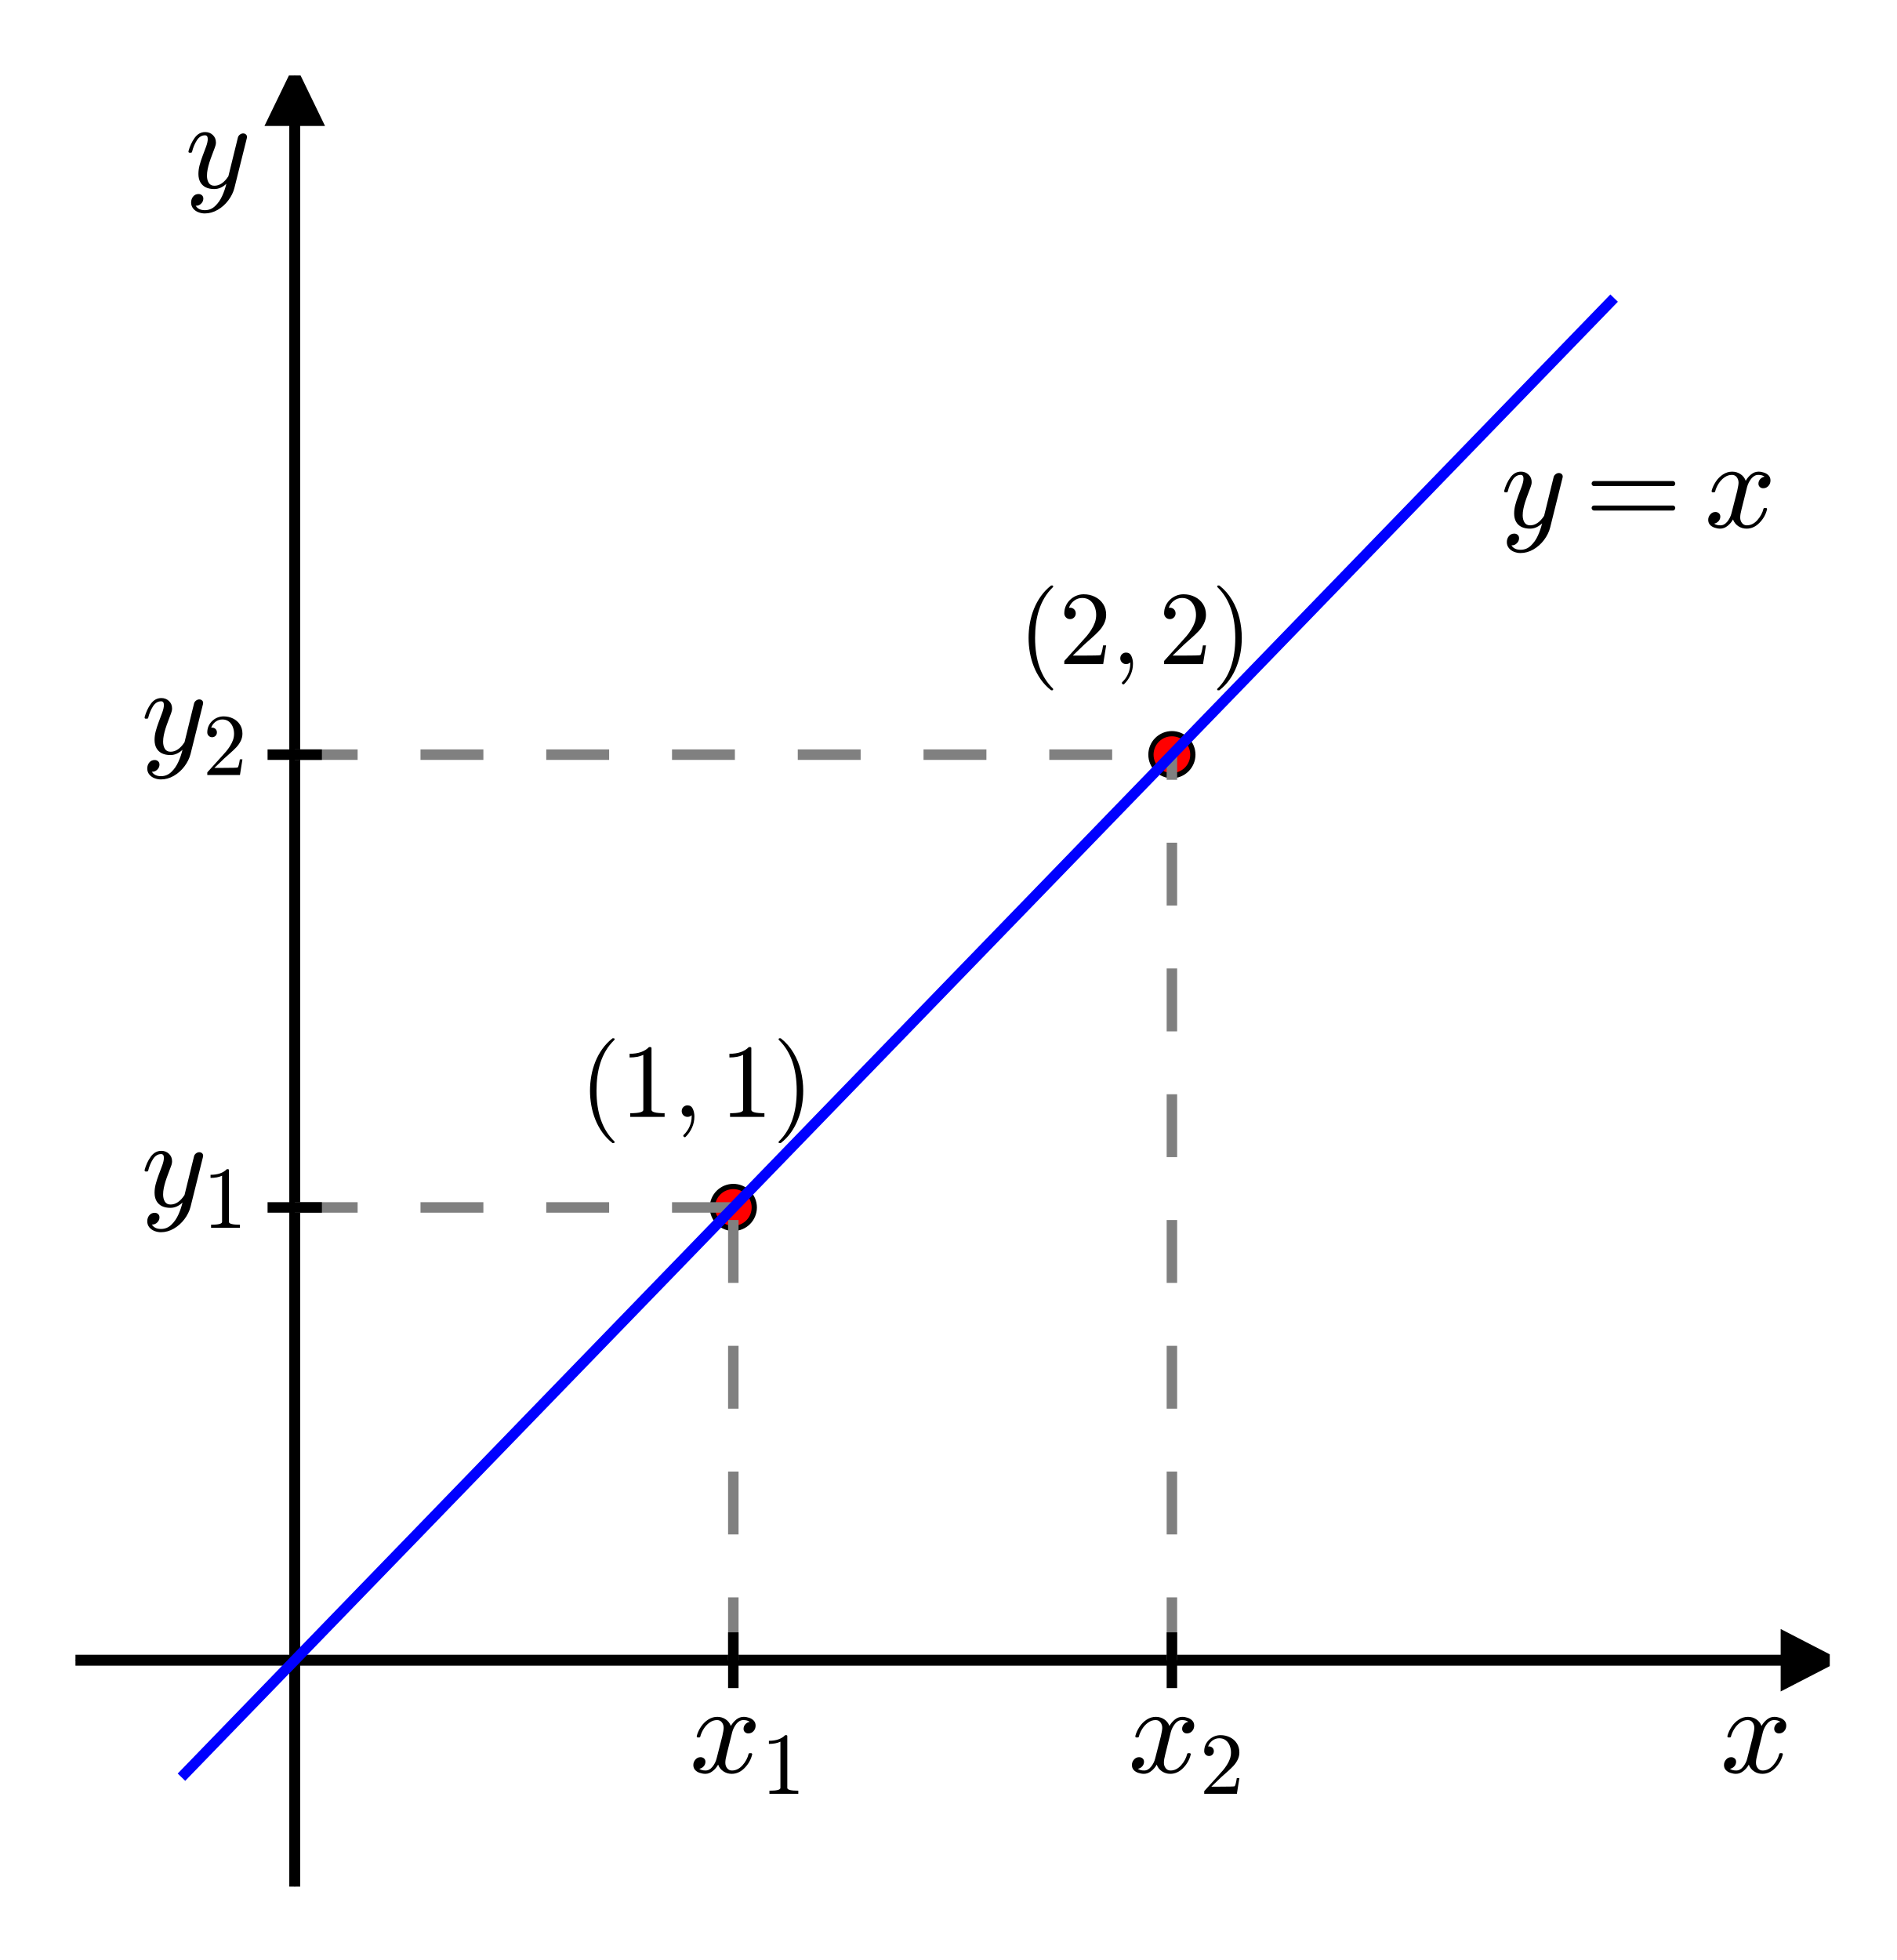
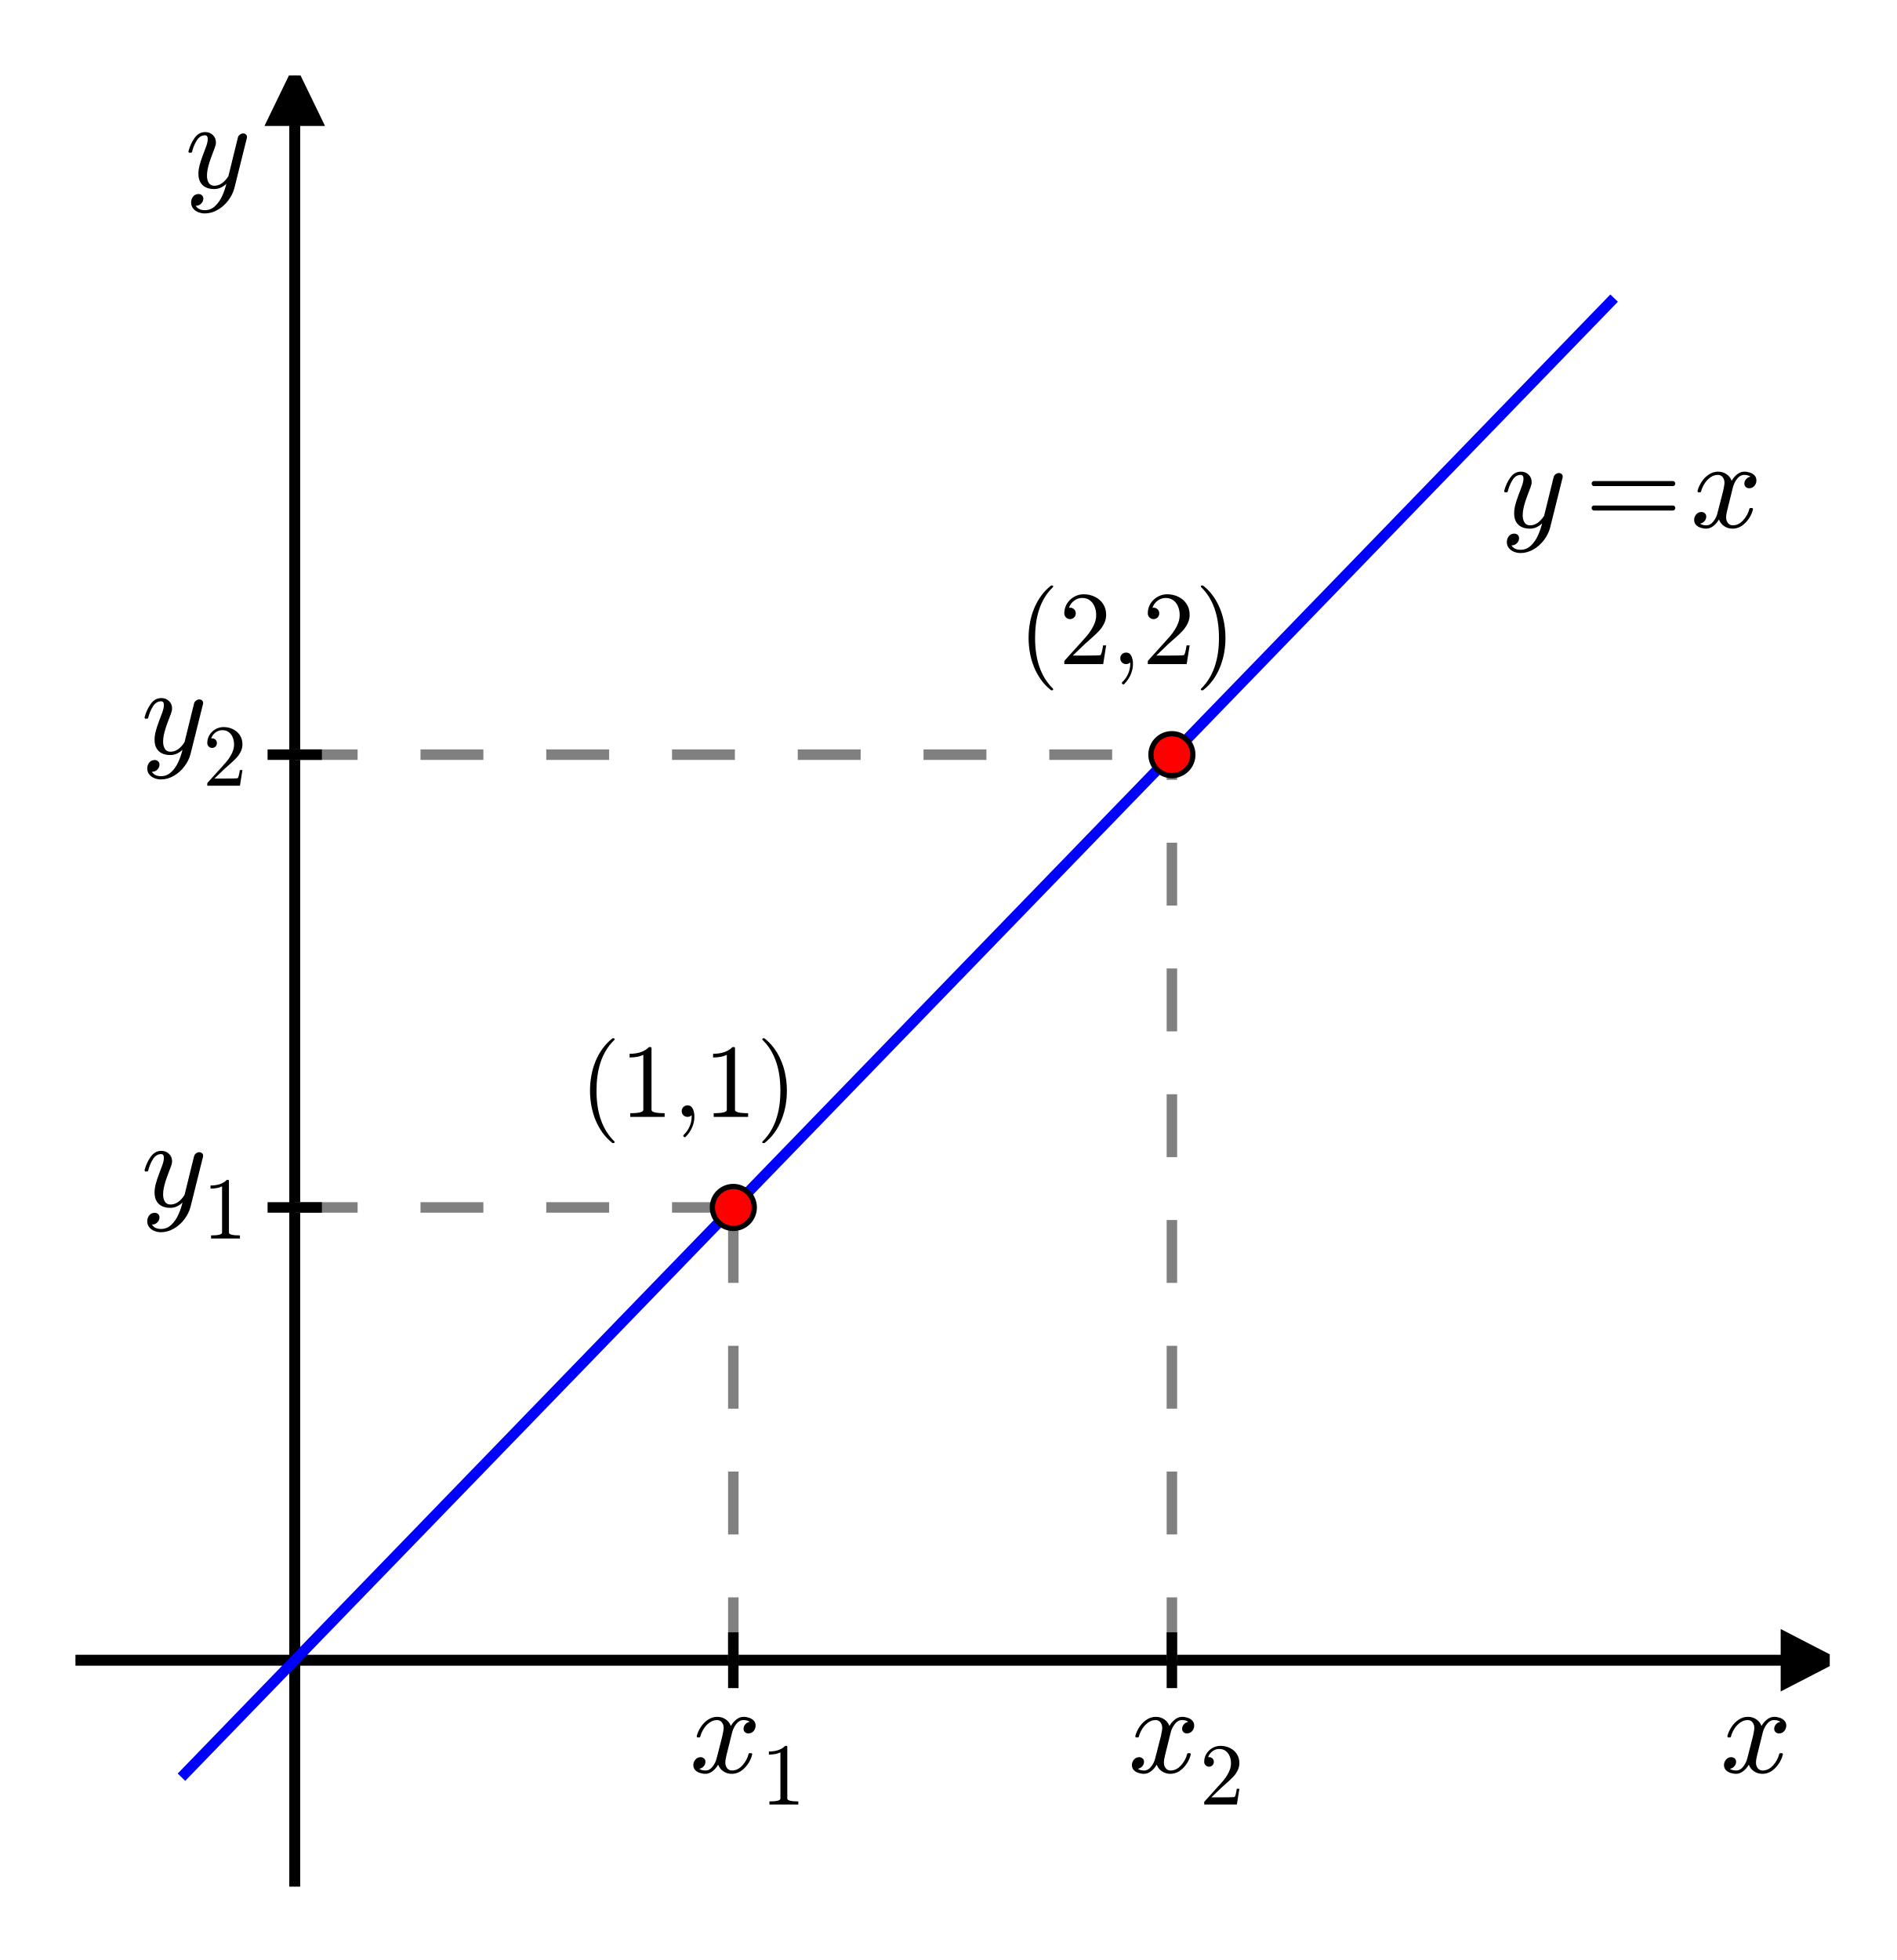
<svg xmlns="http://www.w3.org/2000/svg" xmlns:xlink="http://www.w3.org/1999/xlink" height="187pt" version="1.1" viewBox="0 0 181 187" width="181pt">
  <defs>
    <style type="text/css">
- *{stroke-linecap:butt;stroke-linejoin:round;stroke-miterlimit:100000;}
+ *{stroke-linecap:butt;stroke-linejoin:round;}
  </style>
  </defs>
  <g id="figure_1">
    <g id="patch_1">
-       <path d="M 0 187.2  L 181.8 187.2  L 181.8 0  L 0 0  z " style="fill:#ffffff;" />
+       <path d=" M0 187.2 L181.8 187.2 L181.8 0 L0 0 z " style="fill:#ffffff;" />
    </g>
    <g id="axes_1">
      <g id="patch_2">
-         <path clip-path="url(#p3a634a20df)" d="M 174.6 158.4  L 170.415 160.56  L 170.415 158.422  L 7.2 158.422  L 7.2 158.378  L 170.415 158.378  L 170.415 156.24  z " style="stroke:#000000;stroke-linejoin:miter;" />
+         <path clip-path="url(#pa49cb217f1)" d=" M174.6 158.4 L170.415 160.56 L170.415 158.422 L7.2 158.422 L7.2 158.378 L170.415 158.378 L170.415 156.24 z " style="stroke:#000000;stroke-linejoin:miter;" />
      </g>
      <g id="patch_3">
-         <path clip-path="url(#p3a634a20df)" d="M 28.125 7.2  L 30.218 11.52  L 28.146 11.52  L 28.146 180  L 28.104 180  L 28.104 11.52  L 26.032 11.52  z " style="stroke:#000000;stroke-linejoin:miter;" />
+         <path clip-path="url(#pa49cb217f1)" d=" M28.125 7.2 L30.218 11.52 L28.146 11.52 L28.146 180 L28.104 180 L28.104 11.52 L26.032 11.52 z " style="stroke:#000000;stroke-linejoin:miter;" />
      </g>
      <g id="line2d_1">
-         <defs>
-           <path d="M 0 2  C 0.53 2 1.039 1.789 1.414 1.414  C 1.789 1.039 2 0.53 2 0  C 2 -0.53 1.789 -1.039 1.414 -1.414  C 1.039 -1.789 0.53 -2 0 -2  C -0.53 -2 -1.039 -1.789 -1.414 -1.414  C -1.789 -1.039 -2 -0.53 -2 0  C -2 0.53 -1.789 1.039 -1.414 1.414  C -1.039 1.789 -0.53 2 0 2  z " id="md4d8621e56" style="stroke:#000000;stroke-width:0.5;" />
-         </defs>
-         <g clip-path="url(#p3a634a20df)">
-           <use style="fill:#ff0000;stroke:#000000;stroke-width:0.5;" x="69.975" xlink:href="#md4d8621e56" y="115.2" />
-           <use style="fill:#ff0000;stroke:#000000;stroke-width:0.5;" x="111.825" xlink:href="#md4d8621e56" y="72.0" />
-         </g>
+         <path clip-path="url(#pa49cb217f1)" d=" M69.975 158.4 L69.975 115.2" style="fill:none;stroke:#808080;stroke-dasharray:6,6;stroke-dashoffset:0.0;" />
      </g>
      <g id="line2d_2">
-         <path clip-path="url(#p3a634a20df)" d="M 69.975 158.4  L 69.975 115.2  " style="fill:none;stroke:#808080;stroke-dasharray:6,6;stroke-dashoffset:0.0;" />
+         <path clip-path="url(#pa49cb217f1)" d=" M28.125 115.2 L69.975 115.2" style="fill:none;stroke:#808080;stroke-dasharray:6,6;stroke-dashoffset:0.0;" />
      </g>
      <g id="line2d_3">
-         <path clip-path="url(#p3a634a20df)" d="M 28.125 115.2  L 69.975 115.2  " style="fill:none;stroke:#808080;stroke-dasharray:6,6;stroke-dashoffset:0.0;" />
+         <path clip-path="url(#pa49cb217f1)" d=" M69.975 160.56 L69.975 156.24" style="fill:none;stroke:#000000;stroke-linecap:square;" />
      </g>
      <g id="line2d_4">
-         <path clip-path="url(#p3a634a20df)" d="M 69.975 160.56  L 69.975 156.24  " style="fill:none;stroke:#000000;stroke-linecap:square;" />
+         <path clip-path="url(#pa49cb217f1)" d=" M26.032 115.2 L30.218 115.2" style="fill:none;stroke:#000000;stroke-linecap:square;" />
      </g>
      <g id="line2d_5">
-         <path clip-path="url(#p3a634a20df)" d="M 26.032 115.2  L 30.218 115.2  " style="fill:none;stroke:#000000;stroke-linecap:square;" />
+         <path clip-path="url(#pa49cb217f1)" d=" M111.825 158.4 L111.825 72" style="fill:none;stroke:#808080;stroke-dasharray:6,6;stroke-dashoffset:0.0;" />
      </g>
      <g id="line2d_6">
-         <path clip-path="url(#p3a634a20df)" d="M 111.825 158.4  L 111.825 72  " style="fill:none;stroke:#808080;stroke-dasharray:6,6;stroke-dashoffset:0.0;" />
+         <path clip-path="url(#pa49cb217f1)" d=" M28.125 72 L111.825 72" style="fill:none;stroke:#808080;stroke-dasharray:6,6;stroke-dashoffset:0.0;" />
      </g>
      <g id="line2d_7">
-         <path clip-path="url(#p3a634a20df)" d="M 28.125 72  L 111.825 72  " style="fill:none;stroke:#808080;stroke-dasharray:6,6;stroke-dashoffset:0.0;" />
+         <path clip-path="url(#pa49cb217f1)" d=" M111.825 160.56 L111.825 156.24" style="fill:none;stroke:#000000;stroke-linecap:square;" />
      </g>
      <g id="line2d_8">
-         <path clip-path="url(#p3a634a20df)" d="M 111.825 160.56  L 111.825 156.24  " style="fill:none;stroke:#000000;stroke-linecap:square;" />
+         <path clip-path="url(#pa49cb217f1)" d=" M26.032 72 L30.218 72" style="fill:none;stroke:#000000;stroke-linecap:square;" />
      </g>
      <g id="line2d_9">
-         <path clip-path="url(#p3a634a20df)" d="M 26.032 72  L 30.218 72  " style="fill:none;stroke:#000000;stroke-linecap:square;" />
+         <path clip-path="url(#pa49cb217f1)" d=" M17.663 169.2 L20.438 166.335 L23.214 163.469 L25.99 160.604 L28.766 157.739 L31.541 154.873 L34.317 152.008 L37.093 149.143 L39.869 146.278 L42.644 143.412 L45.42 140.547 L48.196 137.682 L50.972 134.816 L53.747 131.951 L56.523 129.086 L59.299 126.22 L62.075 123.355 L64.85 120.49 L67.626 117.624 L70.402 114.759 L73.178 111.894 L75.954 109.029 L78.729 106.163 L81.505 103.298 L84.281 100.433 L87.057 97.567 L89.832 94.702 L92.608 91.837 L95.384 88.971 L98.16 86.106 L100.935 83.241 L103.711 80.376 L106.487 77.51 L109.263 74.645 L112.039 71.78 L114.814 68.914 L117.59 66.049 L120.366 63.184 L123.142 60.318 L125.917 57.453 L128.693 54.588 L131.469 51.722 L134.245 48.857 L137.02 45.992 L139.796 43.127 L142.572 40.261 L145.348 37.396 L148.123 34.531 L150.899 31.665 L153.675 28.8" style="fill:none;stroke:#0000ff;stroke-linecap:square;" />
      </g>
      <g id="line2d_10">
-         <path clip-path="url(#p3a634a20df)" d="M 17.663 169.2  L 20.438 166.335  L 23.214 163.469  L 25.99 160.604  L 28.766 157.739  L 31.541 154.873  L 34.317 152.008  L 37.093 149.143  L 39.869 146.278  L 42.644 143.412  L 45.42 140.547  L 48.196 137.682  L 50.972 134.816  L 53.747 131.951  L 56.523 129.086  L 59.299 126.22  L 62.075 123.355  L 64.851 120.49  L 67.626 117.624  L 70.402 114.759  L 73.178 111.894  L 75.954 109.029  L 78.729 106.163  L 81.505 103.298  L 84.281 100.433  L 87.057 97.567  L 89.832 94.702  L 92.608 91.837  L 95.384 88.971  L 98.16 86.106  L 100.935 83.241  L 103.711 80.376  L 106.487 77.51  L 109.263 74.645  L 112.039 71.78  L 114.814 68.914  L 117.59 66.049  L 120.366 63.184  L 123.142 60.318  L 125.917 57.453  L 128.693 54.588  L 131.469 51.722  L 134.245 48.857  L 137.02 45.992  L 139.796 43.127  L 142.572 40.261  L 145.348 37.396  L 148.123 34.531  L 150.899 31.665  L 153.675 28.8  " style="fill:none;stroke:#0000ff;stroke-linecap:square;" />
+         <defs>
+           <path d=" M0 2 C0.53 2 1.039 1.789 1.414 1.414 C1.789 1.039 2 0.53 2 0 C2 -0.53 1.789 -1.039 1.414 -1.414 C1.039 -1.789 0.53 -2 0 -2 C-0.53 -2 -1.039 -1.789 -1.414 -1.414 C-1.789 -1.039 -2 -0.53 -2 0 C-2 0.53 -1.789 1.039 -1.414 1.414 C-1.039 1.789 -0.53 2 0 2 z " id="mf02cf4e126" style="stroke:#000000;stroke-width:0.5;" />
+         </defs>
+         <g clip-path="url(#pa49cb217f1)">
+           <use style="fill:#ff0000;stroke:#000000;stroke-width:0.5;" x="69.975" xlink:href="#mf02cf4e126" y="115.2" />
+           <use style="fill:#ff0000;stroke:#000000;stroke-width:0.5;" x="111.825" xlink:href="#mf02cf4e126" y="72.0" />
+         </g>
      </g>
      <g id="matplotlib.axis_1" />
      <g id="matplotlib.axis_2" />
      <g id="text_1">
        <defs>
-           <path d="M 7.812 2.875  Q 9.578 1.516 12.797 1.516  Q 15.922 1.516 18.312 4.516  Q 20.703 7.516 21.578 11.078  L 26.125 28.812  Q 27.203 33.641 27.203 35.406  Q 27.203 37.891 25.812 39.75  Q 24.422 41.609 21.922 41.609  Q 18.75 41.609 15.969 39.625  Q 13.188 37.641 11.281 34.594  Q 9.375 31.547 8.594 28.422  Q 8.406 27.781 7.812 27.781  L 6.594 27.781  Q 5.812 27.781 5.812 28.719  L 5.812 29  Q 6.781 32.719 9.125 36.25  Q 11.469 39.797 14.859 41.984  Q 18.266 44.188 22.125 44.188  Q 25.781 44.188 28.734 42.234  Q 31.688 40.281 32.906 36.922  Q 34.625 39.984 37.281 42.078  Q 39.938 44.188 43.109 44.188  Q 45.266 44.188 47.5 43.422  Q 49.75 42.672 51.172 41.109  Q 52.594 39.547 52.594 37.203  Q 52.594 34.672 50.953 32.828  Q 49.312 31 46.781 31  Q 45.172 31 44.094 32.031  Q 43.016 33.062 43.016 34.625  Q 43.016 36.719 44.453 38.297  Q 45.906 39.891 47.906 40.188  Q 46.094 41.609 42.922 41.609  Q 39.703 41.609 37.328 38.625  Q 34.969 35.641 33.984 31.984  L 29.594 14.312  Q 28.516 10.297 28.516 7.719  Q 28.516 5.172 29.953 3.344  Q 31.391 1.516 33.797 1.516  Q 38.484 1.516 42.156 5.641  Q 45.844 9.766 47.016 14.703  Q 47.219 15.281 47.797 15.281  L 49.031 15.281  Q 49.422 15.281 49.656 15.016  Q 49.906 14.75 49.906 14.406  Q 49.906 14.312 49.812 14.109  Q 48.391 8.156 43.844 3.516  Q 39.312 -1.125 33.594 -1.125  Q 29.938 -1.125 26.984 0.844  Q 24.031 2.828 22.797 6.203  Q 21.234 3.266 18.469 1.062  Q 15.719 -1.125 12.594 -1.125  Q 10.453 -1.125 8.172 -0.359  Q 5.906 0.391 4.484 1.953  Q 3.078 3.516 3.078 5.906  Q 3.078 8.25 4.703 10.172  Q 6.344 12.109 8.797 12.109  Q 10.453 12.109 11.578 11.109  Q 12.703 10.109 12.703 8.5  Q 12.703 6.391 11.297 4.828  Q 9.906 3.266 7.812 2.875  " id="Cmmi10-78" />
+           <path d=" M7.812 2.875 Q9.578 1.516 12.797 1.516 Q15.922 1.516 18.312 4.516 Q20.703 7.516 21.578 11.078 L26.125 28.812 Q27.203 33.641 27.203 35.406 Q27.203 37.891 25.812 39.75 Q24.422 41.609 21.922 41.609 Q18.75 41.609 15.969 39.625 Q13.188 37.641 11.281 34.594 Q9.375 31.547 8.594 28.422 Q8.406 27.781 7.812 27.781 L6.594 27.781 Q5.812 27.781 5.812 28.719 L5.812 29 Q6.781 32.719 9.125 36.25 Q11.469 39.797 14.859 41.984 Q18.266 44.188 22.125 44.188 Q25.781 44.188 28.734 42.234 Q31.688 40.281 32.906 36.922 Q34.625 39.984 37.281 42.078 Q39.938 44.188 43.109 44.188 Q45.266 44.188 47.5 43.422 Q49.75 42.672 51.172 41.109 Q52.594 39.547 52.594 37.203 Q52.594 34.672 50.953 32.828 Q49.312 31 46.781 31 Q45.172 31 44.094 32.031 Q43.016 33.062 43.016 34.625 Q43.016 36.719 44.453 38.297 Q45.906 39.891 47.906 40.188 Q46.094 41.609 42.922 41.609 Q39.703 41.609 37.328 38.625 Q34.969 35.641 33.984 31.984 L29.594 14.312 Q28.516 10.297 28.516 7.719 Q28.516 5.172 29.953 3.344 Q31.391 1.516 33.797 1.516 Q38.484 1.516 42.156 5.641 Q45.844 9.766 47.016 14.703 Q47.219 15.281 47.797 15.281 L49.031 15.281 Q49.422 15.281 49.656 15.016 Q49.906 14.75 49.906 14.406 Q49.906 14.312 49.812 14.109 Q48.391 8.156 43.844 3.516 Q39.312 -1.125 33.594 -1.125 Q29.938 -1.125 26.984 0.844 Q24.031 2.828 22.797 6.203 Q21.234 3.266 18.469 1.062 Q15.719 -1.125 12.594 -1.125 Q10.453 -1.125 8.172 -0.359 Q5.906 0.391 4.484 1.953 Q3.078 3.516 3.078 5.906 Q3.078 8.25 4.703 10.172 Q6.344 12.109 8.797 12.109 Q10.453 12.109 11.578 11.109 Q12.703 10.109 12.703 8.5 Q12.703 6.391 11.297 4.828 Q9.906 3.266 7.812 2.875" id="Cmmi10-78" />
        </defs>
        <g transform="translate(164.1375 169.2)scale(0.12 -0.12)">
          <use transform="translate(0.0 0.8125)" xlink:href="#Cmmi10-78" />
        </g>
      </g>
      <g id="text_2">
        <defs>
-           <path d="M 8.406 -14.312  Q 10.5 -17.922 15.719 -17.922  Q 20.453 -17.922 23.922 -14.594  Q 27.391 -11.281 29.516 -6.562  Q 31.641 -1.859 32.812 3.078  Q 28.375 -1.125 23.188 -1.125  Q 19.234 -1.125 16.453 0.234  Q 13.672 1.609 12.125 4.312  Q 10.594 7.031 10.594 10.891  Q 10.594 14.156 11.469 17.594  Q 12.359 21.047 13.938 25.266  Q 15.531 29.5 16.703 32.625  Q 18.016 36.281 18.016 38.625  Q 18.016 41.609 15.828 41.609  Q 11.859 41.609 9.297 37.531  Q 6.734 33.453 5.516 28.422  Q 5.328 27.781 4.688 27.781  L 3.516 27.781  Q 2.688 27.781 2.688 28.719  L 2.688 29  Q 4.297 34.969 7.609 39.578  Q 10.938 44.188 16.016 44.188  Q 19.578 44.188 22.047 41.844  Q 24.516 39.5 24.516 35.891  Q 24.516 34.031 23.688 31.984  Q 23.25 30.766 21.688 26.656  Q 20.125 22.562 19.281 19.875  Q 18.453 17.188 17.922 14.594  Q 17.391 12.016 17.391 9.422  Q 17.391 6.109 18.797 3.812  Q 20.219 1.516 23.297 1.516  Q 29.5 1.516 34.422 9.078  L 42 39.891  Q 42.328 41.219 43.547 42.156  Q 44.781 43.109 46.188 43.109  Q 47.406 43.109 48.312 42.328  Q 49.219 41.547 49.219 40.281  Q 49.219 39.703 49.125 39.5  L 39.203 -0.297  Q 37.891 -5.422 34.375 -10.109  Q 30.859 -14.797 25.906 -17.656  Q 20.953 -20.516 15.578 -20.516  Q 12.984 -20.516 10.438 -19.5  Q 7.906 -18.5 6.344 -16.5  Q 4.781 -14.5 4.781 -11.812  Q 4.781 -9.078 6.391 -7.078  Q 8.016 -5.078 10.688 -5.078  Q 12.312 -5.078 13.406 -6.078  Q 14.5 -7.078 14.5 -8.688  Q 14.5 -10.984 12.781 -12.688  Q 11.078 -14.406 8.797 -14.406  Q 8.688 -14.359 8.594 -14.328  Q 8.5 -14.312 8.406 -14.312  " id="Cmmi10-79" />
+           <path d=" M8.406 -14.312 Q10.5 -17.922 15.719 -17.922 Q20.453 -17.922 23.922 -14.594 Q27.391 -11.281 29.516 -6.562 Q31.641 -1.859 32.812 3.078 Q28.375 -1.125 23.188 -1.125 Q19.234 -1.125 16.453 0.234 Q13.672 1.609 12.125 4.312 Q10.594 7.031 10.594 10.891 Q10.594 14.156 11.469 17.594 Q12.359 21.047 13.938 25.266 Q15.531 29.5 16.703 32.625 Q18.016 36.281 18.016 38.625 Q18.016 41.609 15.828 41.609 Q11.859 41.609 9.297 37.531 Q6.734 33.453 5.516 28.422 Q5.328 27.781 4.688 27.781 L3.516 27.781 Q2.688 27.781 2.688 28.719 L2.688 29 Q4.297 34.969 7.609 39.578 Q10.938 44.188 16.016 44.188 Q19.578 44.188 22.047 41.844 Q24.516 39.5 24.516 35.891 Q24.516 34.031 23.688 31.984 Q23.25 30.766 21.688 26.656 Q20.125 22.562 19.281 19.875 Q18.453 17.188 17.922 14.594 Q17.391 12.016 17.391 9.422 Q17.391 6.109 18.797 3.812 Q20.219 1.516 23.297 1.516 Q29.5 1.516 34.422 9.078 L42 39.891 Q42.328 41.219 43.547 42.156 Q44.781 43.109 46.188 43.109 Q47.406 43.109 48.312 42.328 Q49.219 41.547 49.219 40.281 Q49.219 39.703 49.125 39.5 L39.203 -0.297 Q37.891 -5.422 34.375 -10.109 Q30.859 -14.797 25.906 -17.656 Q20.953 -20.516 15.578 -20.516 Q12.984 -20.516 10.438 -19.5 Q7.906 -18.5 6.344 -16.5 Q4.781 -14.5 4.781 -11.812 Q4.781 -9.078 6.391 -7.078 Q8.016 -5.078 10.688 -5.078 Q12.312 -5.078 13.406 -6.078 Q14.5 -7.078 14.5 -8.688 Q14.5 -10.984 12.781 -12.688 Q11.078 -14.406 8.797 -14.406 Q8.688 -14.359 8.594 -14.328 Q8.5 -14.312 8.406 -14.312" id="Cmmi10-79" />
        </defs>
        <g transform="translate(17.6625 18.0)scale(0.12 -0.12)">
          <use transform="translate(0.0 0.8125)" xlink:href="#Cmmi10-79" />
        </g>
      </g>
      <g id="text_3">
        <defs>
-           <path d="M 31 -24.812  Q 25.438 -20.406 21.406 -14.719  Q 17.391 -9.031 14.812 -2.578  Q 12.25 3.859 10.984 10.891  Q 9.719 17.922 9.719 25  Q 9.719 32.172 10.984 39.203  Q 12.25 46.234 14.859 52.734  Q 17.484 59.234 21.531 64.891  Q 25.594 70.562 31 74.812  Q 31 75 31.5 75  L 32.422 75  Q 32.719 75 32.953 74.734  Q 33.203 74.469 33.203 74.125  Q 33.203 73.688 33.016 73.484  Q 28.125 68.703 24.875 63.234  Q 21.625 57.766 19.641 51.578  Q 17.672 45.406 16.797 38.781  Q 15.922 32.172 15.922 25  Q 15.922 -6.781 32.906 -23.297  Q 33.203 -23.578 33.203 -24.125  Q 33.203 -24.359 32.938 -24.672  Q 32.672 -25 32.422 -25  L 31.5 -25  Q 31 -25 31 -24.812  " id="Cmr10-28" />
-           <path d="M 6.5 -25  Q 5.609 -25 5.609 -24.125  Q 5.609 -23.688 5.812 -23.484  Q 22.906 -6.781 22.906 25  Q 22.906 56.781 6 73.297  Q 5.609 73.531 5.609 74.125  Q 5.609 74.469 5.875 74.734  Q 6.156 75 6.5 75  L 7.422 75  Q 7.719 75 7.906 74.812  Q 15.094 69.141 19.875 61.031  Q 24.656 52.938 26.875 43.75  Q 29.109 34.578 29.109 25  Q 29.109 17.922 27.906 11.062  Q 26.703 4.203 24.094 -2.453  Q 21.484 -9.125 17.484 -14.766  Q 13.484 -20.406 7.906 -24.812  Q 7.719 -25 7.422 -25  z " id="Cmr10-29" />
-           <path d="M 9.906 -18.016  Q 9.906 -17.578 10.297 -17.188  Q 13.922 -13.719 15.922 -9.172  Q 17.922 -4.641 17.922 0.391  L 17.922 1.609  Q 16.312 0 13.922 0  Q 11.625 0 10.016 1.609  Q 8.406 3.219 8.406 5.516  Q 8.406 7.859 10.016 9.422  Q 11.625 10.984 13.922 10.984  Q 17.484 10.984 19 7.688  Q 20.516 4.391 20.516 0.391  Q 20.516 -5.172 18.281 -10.172  Q 16.062 -15.188 12.016 -19.188  Q 11.625 -19.391 11.375 -19.391  Q 10.891 -19.391 10.391 -18.938  Q 9.906 -18.5 9.906 -18.016  " id="Cmmi10-3b" />
-           <path d="M 9.281 0  L 9.281 3.516  Q 21.781 3.516 21.781 6.688  L 21.781 59.188  Q 16.609 56.688 8.688 56.688  L 8.688 60.203  Q 20.953 60.203 27.203 66.609  L 28.609 66.609  Q 28.953 66.609 29.266 66.328  Q 29.594 66.062 29.594 65.719  L 29.594 6.688  Q 29.594 3.516 42.094 3.516  L 42.094 0  z " id="Cmr10-31" />
+           <path d=" M31 -24.812 Q25.438 -20.406 21.406 -14.719 Q17.391 -9.031 14.812 -2.578 Q12.25 3.859 10.984 10.891 Q9.719 17.922 9.719 25 Q9.719 32.172 10.984 39.203 Q12.25 46.234 14.859 52.734 Q17.484 59.234 21.531 64.891 Q25.594 70.562 31 74.812 Q31 75 31.5 75 L32.422 75 Q32.719 75 32.953 74.734 Q33.203 74.469 33.203 74.125 Q33.203 73.688 33.016 73.484 Q28.125 68.703 24.875 63.234 Q21.625 57.766 19.641 51.578 Q17.672 45.406 16.797 38.781 Q15.922 32.172 15.922 25 Q15.922 -6.781 32.906 -23.297 Q33.203 -23.578 33.203 -24.125 Q33.203 -24.359 32.938 -24.672 Q32.672 -25 32.422 -25 L31.5 -25 Q31 -25 31 -24.812" id="Cmr10-28" />
+           <path d=" M6.5 -25 Q5.609 -25 5.609 -24.125 Q5.609 -23.688 5.812 -23.484 Q22.906 -6.781 22.906 25 Q22.906 56.781 6 73.297 Q5.609 73.531 5.609 74.125 Q5.609 74.469 5.875 74.734 Q6.156 75 6.5 75 L7.422 75 Q7.719 75 7.906 74.812 Q15.094 69.141 19.875 61.031 Q24.656 52.938 26.875 43.75 Q29.109 34.578 29.109 25 Q29.109 17.922 27.906 11.062 Q26.703 4.203 24.094 -2.453 Q21.484 -9.125 17.484 -14.766 Q13.484 -20.406 7.906 -24.812 Q7.719 -25 7.422 -25 z " id="Cmr10-29" />
+           <path d=" M9.281 0 L9.281 3.516 Q21.781 3.516 21.781 6.688 L21.781 59.188 Q16.609 56.688 8.688 56.688 L8.688 60.203 Q20.953 60.203 27.203 66.609 L28.609 66.609 Q28.953 66.609 29.266 66.328 Q29.594 66.062 29.594 65.719 L29.594 6.688 Q29.594 3.516 42.094 3.516 L42.094 0 z " id="Cmr10-31" />
+           <path d=" M9.906 -18.016 Q9.906 -17.578 10.297 -17.188 Q13.922 -13.719 15.922 -9.172 Q17.922 -4.641 17.922 0.391 L17.922 1.609 Q16.312 0 13.922 0 Q11.625 0 10.016 1.609 Q8.406 3.219 8.406 5.516 Q8.406 7.859 10.016 9.422 Q11.625 10.984 13.922 10.984 Q17.484 10.984 19 7.688 Q20.516 4.391 20.516 0.391 Q20.516 -5.172 18.281 -10.172 Q16.062 -15.188 12.016 -19.188 Q11.625 -19.391 11.375 -19.391 Q10.891 -19.391 10.391 -18.938 Q9.906 -18.5 9.906 -18.016" id="Cmmi10-3b" />
        </defs>
        <g transform="translate(55.3275 106.56)scale(0.1 -0.1)">
          <use xlink:href="#Cmr10-28" />
          <use transform="translate(38.81836 0.0)" xlink:href="#Cmr10-31" />
          <use transform="translate(88.81836 0.0)" xlink:href="#Cmmi10-3b" />
-           <use transform="translate(134.0625 0.0)" xlink:href="#Cmr10-31" />
-           <use transform="translate(184.0625 0.0)" xlink:href="#Cmr10-29" />
+           <use transform="translate(118.4863 0.0)" xlink:href="#Cmr10-31" />
+           <use transform="translate(168.4863 0.0)" xlink:href="#Cmr10-29" />
        </g>
      </g>
      <g id="text_4">
        <g transform="translate(65.79 169.2)scale(0.12 -0.12)">
          <use transform="translate(0.0 0.8125)" xlink:href="#Cmmi10-78" />
-           <use transform="translate(57.08008 -16.19375)scale(0.7)" xlink:href="#Cmr10-31" />
+           <use transform="translate(57.08008 -24.69687)scale(0.7)" xlink:href="#Cmr10-31" />
        </g>
      </g>
      <g id="text_5">
        <g transform="translate(13.4775 115.2)scale(0.12 -0.12)">
          <use transform="translate(0.0 0.8125)" xlink:href="#Cmmi10-79" />
-           <use transform="translate(49.02344 -16.19375)scale(0.7)" xlink:href="#Cmr10-31" />
+           <use transform="translate(49.02344 -24.69687)scale(0.7)" xlink:href="#Cmr10-31" />
        </g>
      </g>
      <g id="text_6">
        <defs>
-           <path d="M 4.984 0  L 4.984 2.688  Q 4.984 2.938 5.172 3.219  L 20.703 20.406  Q 24.219 24.219 26.406 26.797  Q 28.609 29.391 30.75 32.766  Q 32.906 36.141 34.156 39.625  Q 35.406 43.109 35.406 47.016  Q 35.406 51.125 33.891 54.859  Q 32.375 58.594 29.375 60.844  Q 26.375 63.094 22.125 63.094  Q 17.781 63.094 14.312 60.469  Q 10.844 57.859 9.422 53.719  Q 9.812 53.812 10.5 53.812  Q 12.75 53.812 14.328 52.297  Q 15.922 50.781 15.922 48.391  Q 15.922 46.094 14.328 44.5  Q 12.75 42.922 10.5 42.922  Q 8.156 42.922 6.562 44.547  Q 4.984 46.188 4.984 48.391  Q 4.984 52.156 6.391 55.438  Q 7.812 58.734 10.469 61.297  Q 13.141 63.875 16.484 65.234  Q 19.828 66.609 23.578 66.609  Q 29.297 66.609 34.219 64.188  Q 39.156 61.766 42.031 57.344  Q 44.922 52.938 44.922 47.016  Q 44.922 42.672 43.016 38.766  Q 41.109 34.859 38.125 31.656  Q 35.156 28.469 30.516 24.406  Q 25.875 20.359 24.422 19  L 13.094 8.109  L 22.703 8.109  Q 29.781 8.109 34.547 8.219  Q 39.312 8.344 39.594 8.594  Q 40.766 9.859 42 17.828  L 44.922 17.828  L 42.094 0  z " id="Cmr10-32" />
+           <path d=" M4.984 0 L4.984 2.688 Q4.984 2.938 5.172 3.219 L20.703 20.406 Q24.219 24.219 26.406 26.797 Q28.609 29.391 30.75 32.766 Q32.906 36.141 34.156 39.625 Q35.406 43.109 35.406 47.016 Q35.406 51.125 33.891 54.859 Q32.375 58.594 29.375 60.844 Q26.375 63.094 22.125 63.094 Q17.781 63.094 14.312 60.469 Q10.844 57.859 9.422 53.719 Q9.812 53.812 10.5 53.812 Q12.75 53.812 14.328 52.297 Q15.922 50.781 15.922 48.391 Q15.922 46.094 14.328 44.5 Q12.75 42.922 10.5 42.922 Q8.156 42.922 6.562 44.547 Q4.984 46.188 4.984 48.391 Q4.984 52.156 6.391 55.438 Q7.812 58.734 10.469 61.297 Q13.141 63.875 16.484 65.234 Q19.828 66.609 23.578 66.609 Q29.297 66.609 34.219 64.188 Q39.156 61.766 42.031 57.344 Q44.922 52.938 44.922 47.016 Q44.922 42.672 43.016 38.766 Q41.109 34.859 38.125 31.656 Q35.156 28.469 30.516 24.406 Q25.875 20.359 24.422 19 L13.094 8.109 L22.703 8.109 Q29.781 8.109 34.547 8.219 Q39.312 8.344 39.594 8.594 Q40.766 9.859 42 17.828 L44.922 17.828 L42.094 0 z " id="Cmr10-32" />
        </defs>
        <g transform="translate(97.1775 63.36)scale(0.1 -0.1)">
          <use xlink:href="#Cmr10-28" />
          <use transform="translate(38.81836 0.0)" xlink:href="#Cmr10-32" />
          <use transform="translate(88.81836 0.0)" xlink:href="#Cmmi10-3b" />
-           <use transform="translate(134.0625 0.0)" xlink:href="#Cmr10-32" />
-           <use transform="translate(184.0625 0.0)" xlink:href="#Cmr10-29" />
+           <use transform="translate(118.4863 0.0)" xlink:href="#Cmr10-32" />
+           <use transform="translate(168.4863 0.0)" xlink:href="#Cmr10-29" />
        </g>
      </g>
      <g id="text_7">
        <g transform="translate(107.64 169.2)scale(0.12 -0.12)">
          <use transform="translate(0.0 0.8125)" xlink:href="#Cmmi10-78" />
-           <use transform="translate(57.08008 -16.19375)scale(0.7)" xlink:href="#Cmr10-32" />
+           <use transform="translate(57.08008 -24.69687)scale(0.7)" xlink:href="#Cmr10-32" />
        </g>
      </g>
      <g id="text_8">
        <g transform="translate(13.4775 72.0)scale(0.12 -0.12)">
          <use transform="translate(0.0 0.8125)" xlink:href="#Cmmi10-79" />
-           <use transform="translate(49.02344 -16.19375)scale(0.7)" xlink:href="#Cmr10-32" />
+           <use transform="translate(49.02344 -24.69687)scale(0.7)" xlink:href="#Cmr10-32" />
        </g>
      </g>
      <g id="text_9">
        <defs>
-           <path d="M 7.516 13.281  Q 6.688 13.281 6.141 13.906  Q 5.609 14.547 5.609 15.281  Q 5.609 16.109 6.141 16.688  Q 6.688 17.281 7.516 17.281  L 70.312 17.281  Q 71.047 17.281 71.578 16.688  Q 72.125 16.109 72.125 15.281  Q 72.125 14.547 71.578 13.906  Q 71.047 13.281 70.312 13.281  z M 7.516 32.719  Q 6.688 32.719 6.141 33.297  Q 5.609 33.891 5.609 34.719  Q 5.609 35.453 6.141 36.078  Q 6.688 36.719 7.516 36.719  L 70.312 36.719  Q 71.047 36.719 71.578 36.078  Q 72.125 35.453 72.125 34.719  Q 72.125 33.891 71.578 33.297  Q 71.047 32.719 70.312 32.719  z " id="Cmr10-3d" />
+           <path d=" M7.516 13.281 Q6.688 13.281 6.141 13.906 Q5.609 14.547 5.609 15.281 Q5.609 16.109 6.141 16.688 Q6.688 17.281 7.516 17.281 L70.312 17.281 Q71.047 17.281 71.578 16.688 Q72.125 16.109 72.125 15.281 Q72.125 14.547 71.578 13.906 Q71.047 13.281 70.312 13.281 z  M7.516 32.719 Q6.688 32.719 6.141 33.297 Q5.609 33.891 5.609 34.719 Q5.609 35.453 6.141 36.078 Q6.688 36.719 7.516 36.719 L70.312 36.719 Q71.047 36.719 71.578 36.078 Q72.125 35.453 72.125 34.719 Q72.125 33.891 71.578 33.297 Q71.047 32.719 70.312 32.719 z " id="Cmr10-3d" />
        </defs>
        <g transform="translate(143.2125 50.4)scale(0.12 -0.12)">
          <use transform="translate(0.0 0.8125)" xlink:href="#Cmmi10-79" />
          <use transform="translate(66.58203 0.8125)" xlink:href="#Cmr10-3d" />
-           <use transform="translate(161.8262 0.8125)" xlink:href="#Cmmi10-78" />
+           <use transform="translate(150.6406 0.8125)" xlink:href="#Cmmi10-78" />
        </g>
      </g>
    </g>
  </g>
  <defs>
-     <clipPath id="p3a634a20df">
+     <clipPath id="pa49cb217f1">
      <rect height="172.8" width="167.4" x="7.2" y="7.2" />
    </clipPath>
  </defs>
</svg>
